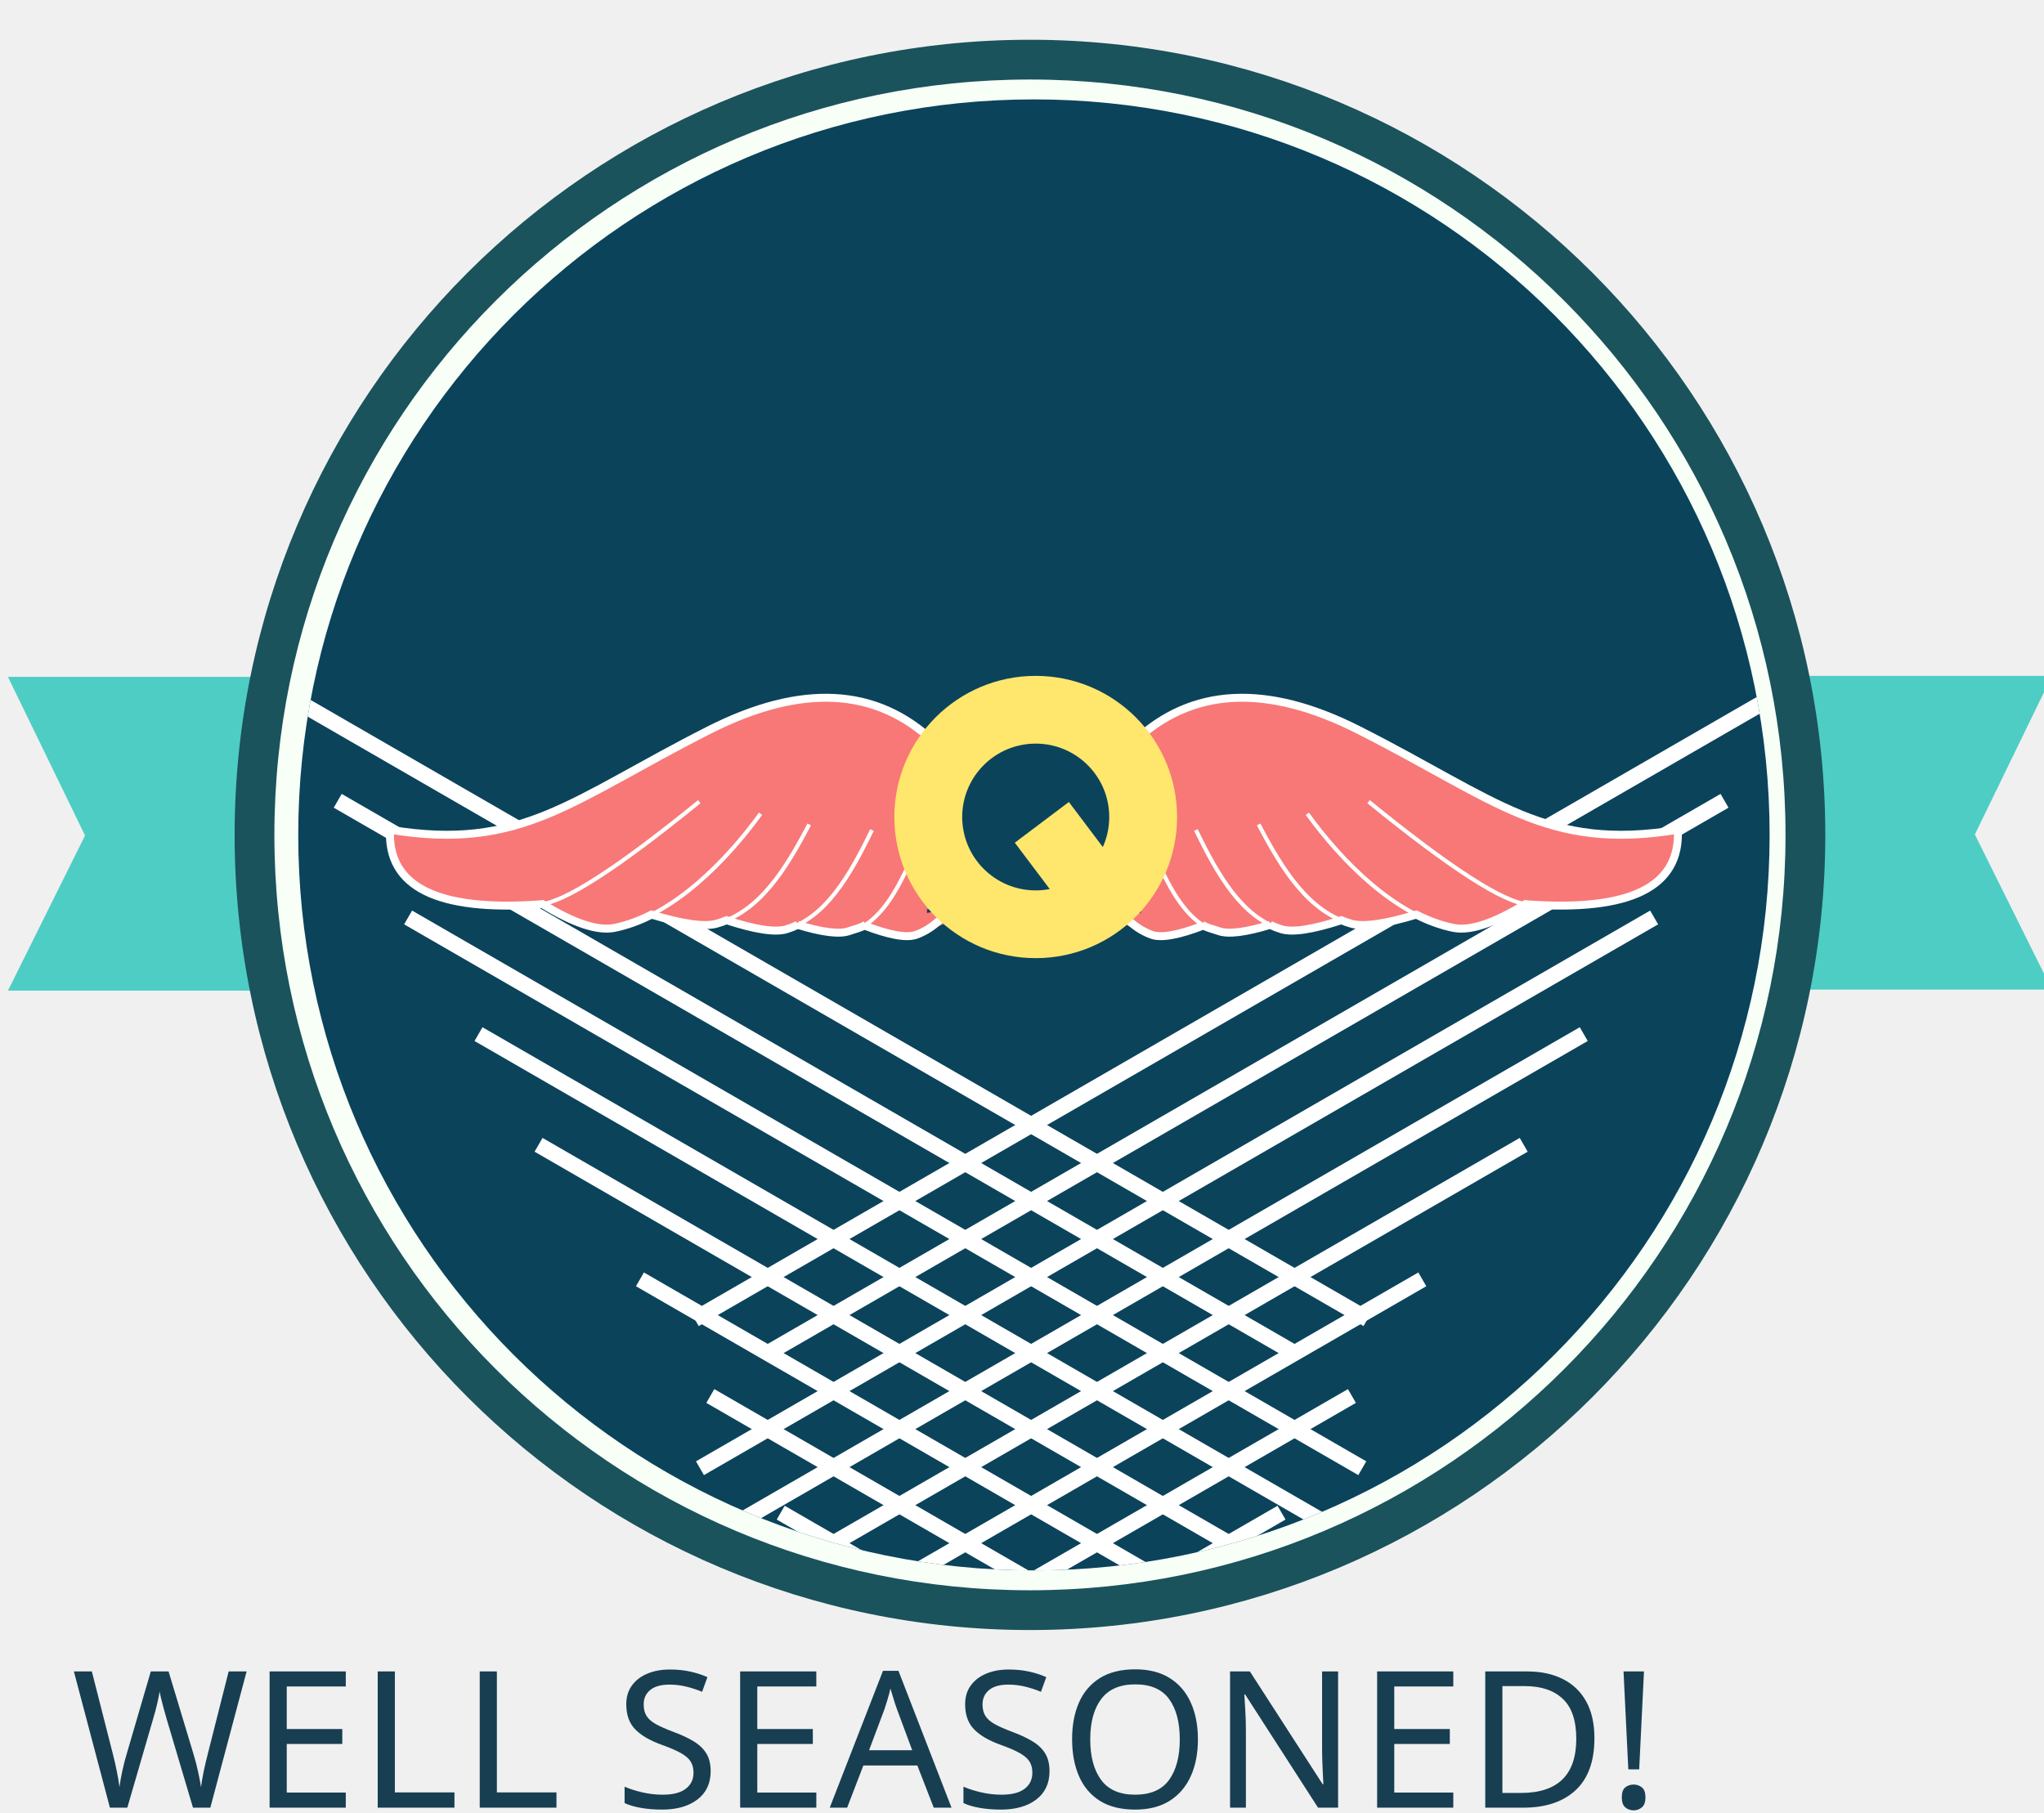
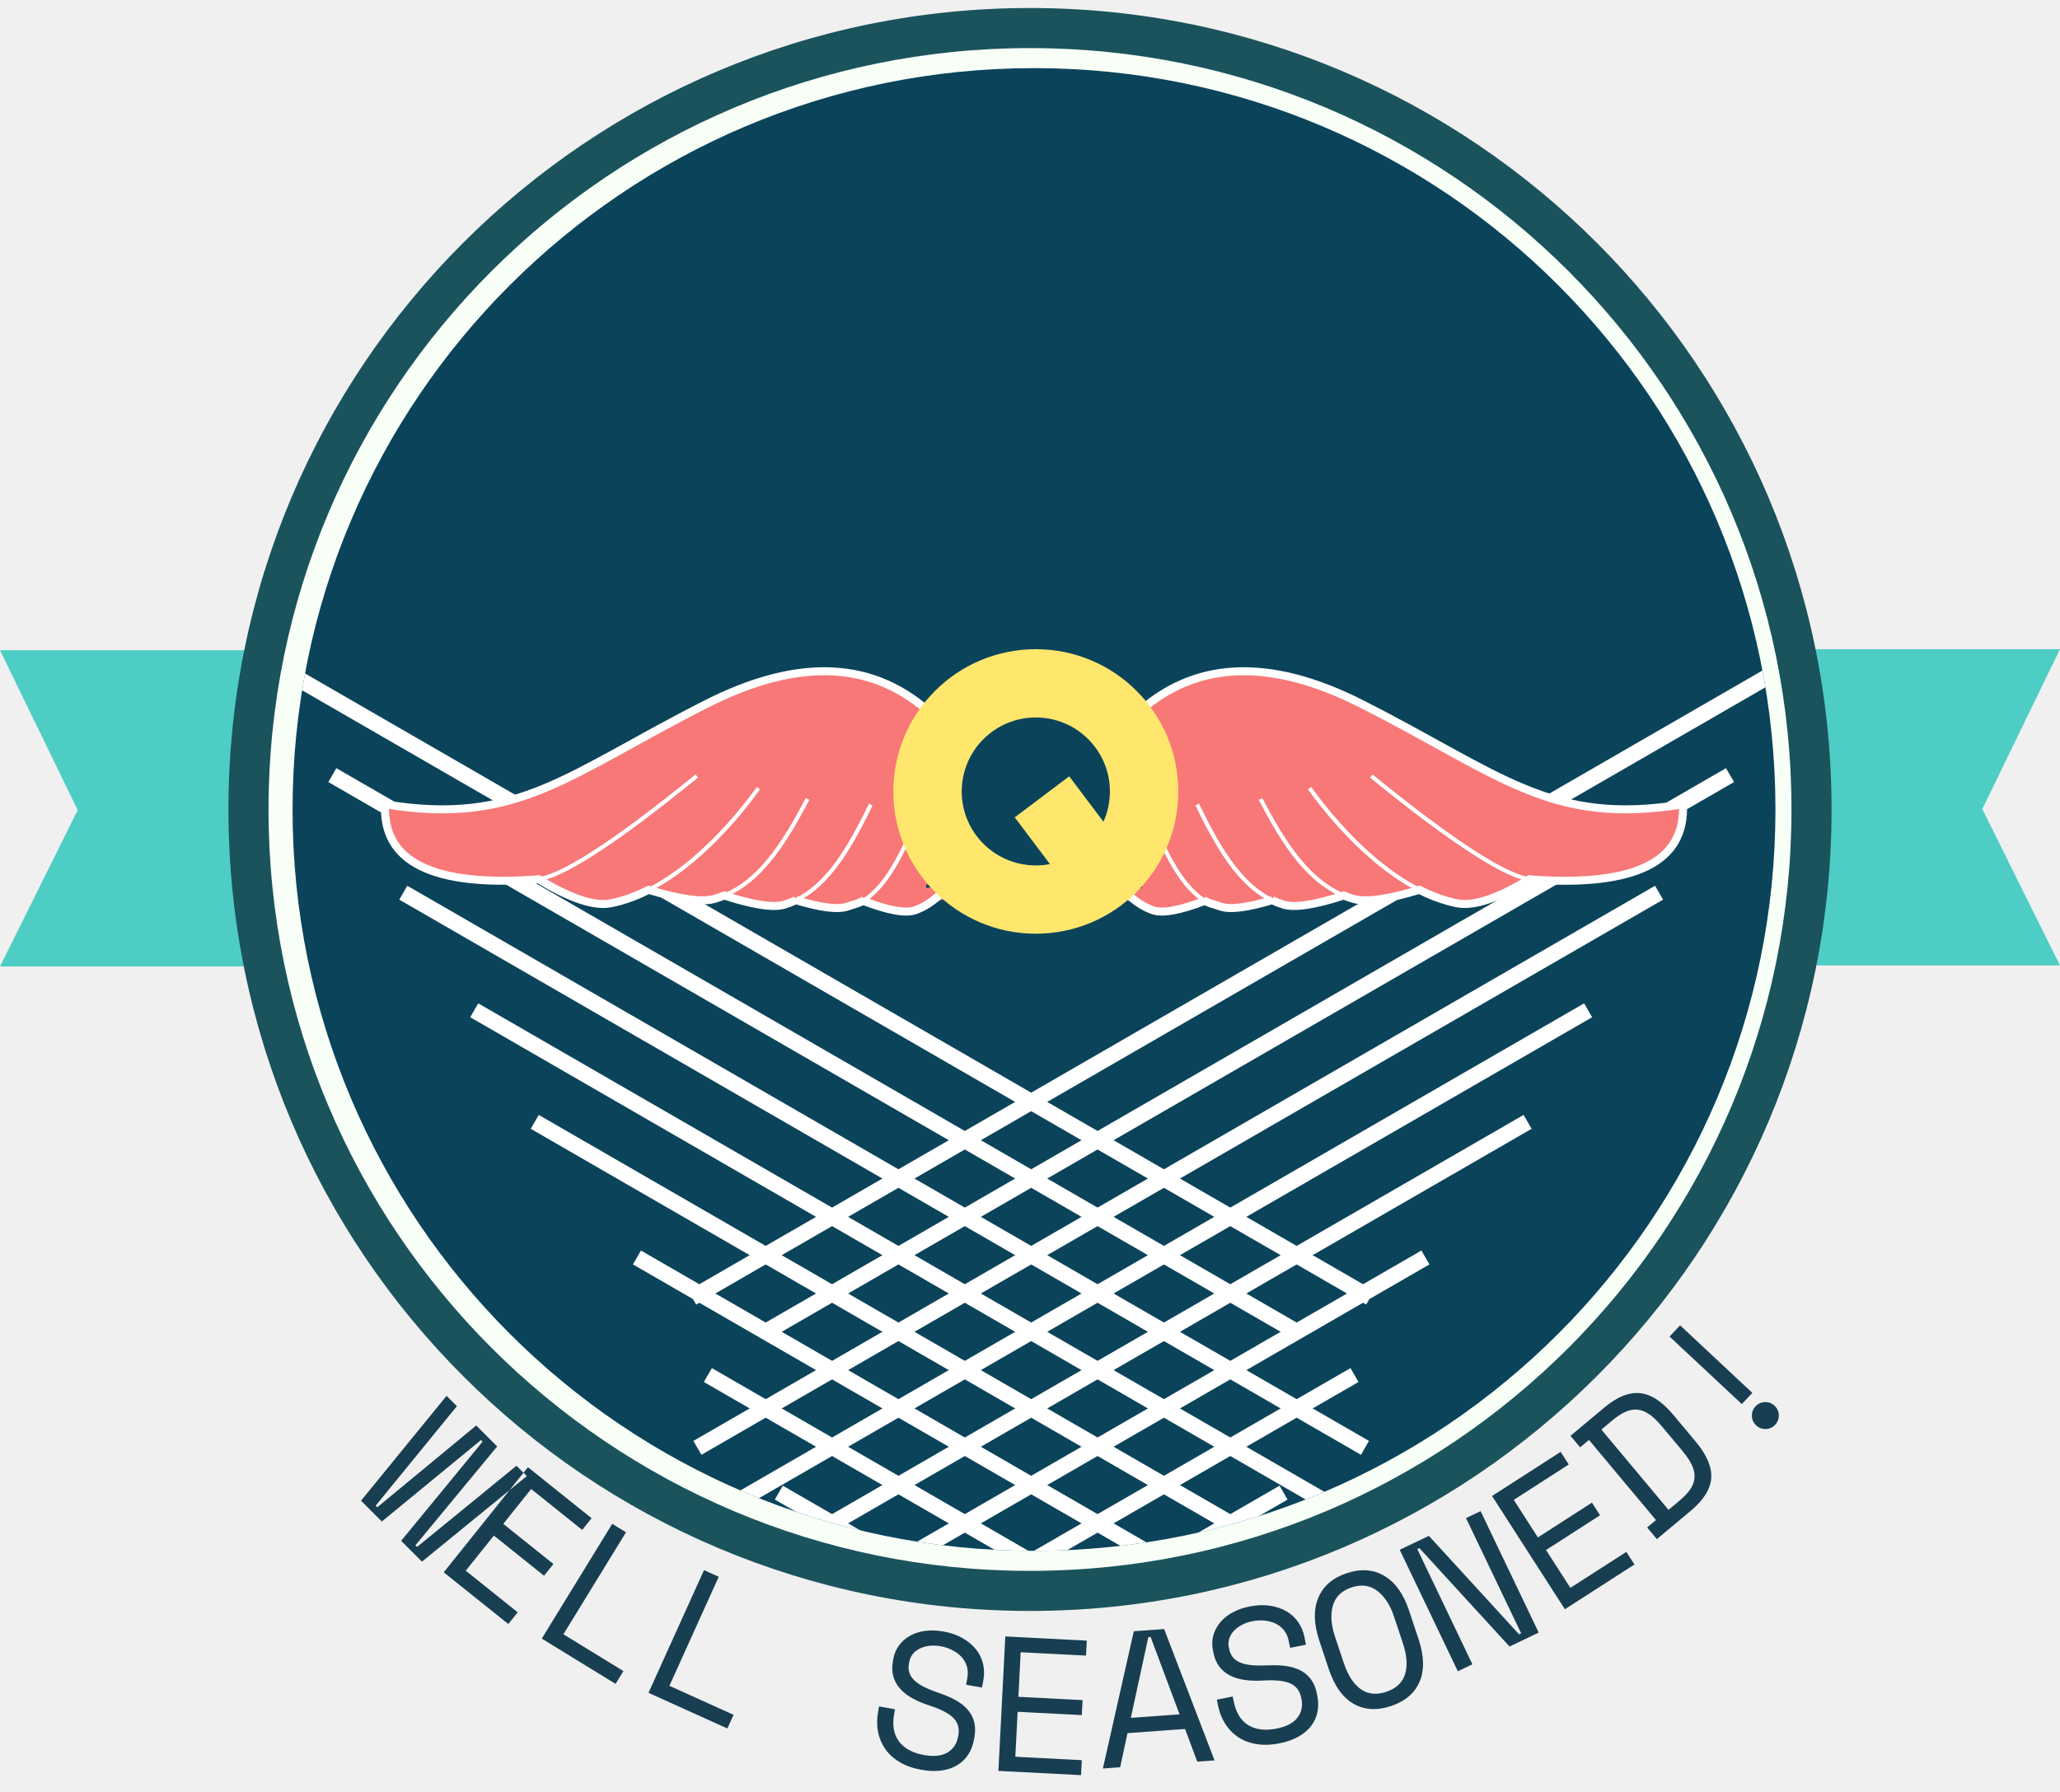
- <svg xmlns="http://www.w3.org/2000/svg" xmlns:xlink="http://www.w3.org/1999/xlink" width="514px" height="456px" viewBox="0 0 514 456" version="1.1">
+ <svg xmlns="http://www.w3.org/2000/svg" xmlns:xlink="http://www.w3.org/1999/xlink" width="514px" height="447px" viewBox="0 0 514 447" version="1.1">
  <defs>
    <circle id="path-1" cx="376" cy="384" r="185" />
  </defs>
  <g id="badges" stroke="none" stroke-width="1" fill="none" fill-rule="evenodd">
-     <g id="last_badge" transform="translate(-116, -174)">
+     <g id="last_badge" transform="translate(-118, -182)">
      <path d="M379.679,422.918 L632,422.918 L612.613,383.899 L632,344 L373.388,344 L373.378,344.256 L118,344.256 L137.387,384.155 L118,423.174 L379.689,423.174 L379.679,422.918 Z" id="Combined-Shape" fill="#4ECDC4" />
-       <g id="text_on-path" transform="translate(36, 45)">
-         <circle id="Oval" fill-opacity="0" fill="#7EC595" transform="translate(339, 339) rotate(48) translate(-339, -339) " cx="339" cy="339" r="240" />
-         <text id="WELL-SEASONED!" font-family="SpaceMono-Regular, Space Mono" font-size="48" font-weight="normal" line-spacing="65" letter-spacing="0.5" fill="#183E51">
-           <tspan x="98" y="583.68">WELL SEASONED!</tspan>
-         </text>
+       <g id="text_on-path" transform="translate(375, 384) rotate(45) translate(-375, -384) translate(78, 87)">
+         <circle id="Oval" fill-opacity="0" fill="#FFFFFF" transform="translate(297, 297) rotate(74) translate(-297, -297) " cx="297" cy="297" r="240" />
+         <path d="M322.44,537 L315.096,537 L311.976,505.128 L311.4,505.128 L308.28,537 L300.936,537 L297.528,503.4 L301.176,503.4 L304.392,535.272 L304.968,535.272 L307.992,503.4 L315.384,503.4 L318.408,535.272 L318.984,535.272 L322.2,503.4 L325.848,503.4 L322.44,537 Z M324.477,501.641 L344.705,499.403 L345.117,503.124 L328.896,504.919 L330.121,515.987 L346.055,514.224 L346.467,517.945 L330.532,519.708 L331.767,530.872 L348.275,529.046 L348.686,532.767 L328.171,535.037 L324.477,501.641 Z M349.339,496.758 L353.26,495.819 L360.213,524.854 L377.298,520.763 L378.17,524.404 L357.164,529.434 L349.339,496.758 Z M373.703,488.733 L377.475,487.311 L388.007,515.248 L404.446,509.05 L405.767,512.554 L385.555,520.173 L373.703,488.733 Z M439.181,461.294 C438.558,460.403 437.831,459.74 437,459.305 C436.169,458.871 435.296,458.642 434.382,458.617 C433.467,458.593 432.533,458.738 431.581,459.052 C430.63,459.366 429.721,459.826 428.855,460.431 C428.095,460.962 427.442,461.565 426.898,462.238 C426.354,462.912 425.941,463.62 425.66,464.363 C425.379,465.106 425.269,465.856 425.33,466.614 C425.391,467.372 425.669,468.104 426.164,468.813 L426.329,469.049 C426.861,469.809 427.472,470.348 428.163,470.666 C428.853,470.984 429.64,471.117 430.522,471.067 C431.404,471.016 432.391,470.794 433.483,470.402 C434.576,470.009 435.802,469.474 437.163,468.796 C440.36,467.225 443.075,466.586 445.31,466.878 C447.545,467.171 449.396,468.366 450.862,470.464 L451.192,470.936 C452.017,472.116 452.57,473.34 452.851,474.608 C453.132,475.876 453.121,477.143 452.816,478.41 C452.511,479.678 451.906,480.921 451,482.139 C450.095,483.358 448.869,484.508 447.322,485.589 C445.564,486.818 443.832,487.648 442.123,488.081 C440.415,488.514 438.793,488.594 437.255,488.322 C435.718,488.05 434.287,487.469 432.962,486.579 C431.637,485.69 430.471,484.524 429.463,483.081 L428.638,481.901 L431.942,479.591 L432.602,480.535 C434.289,482.948 436.216,484.295 438.384,484.575 C440.552,484.856 442.816,484.171 445.176,482.521 C447.222,481.091 448.447,479.561 448.85,477.932 C449.254,476.303 448.933,474.741 447.888,473.246 L447.723,473.01 C446.714,471.568 445.413,470.837 443.819,470.819 C442.225,470.801 440.116,471.456 437.491,472.783 C435.973,473.572 434.523,474.165 433.143,474.564 C431.762,474.963 430.463,475.129 429.245,475.063 C428.028,474.997 426.907,474.677 425.882,474.105 C424.857,473.533 423.932,472.657 423.107,471.477 L422.777,471.005 C422.026,469.929 421.561,468.79 421.384,467.587 C421.206,466.383 421.288,465.174 421.63,463.959 C421.971,462.744 422.576,461.57 423.443,460.437 C424.31,459.304 425.412,458.27 426.75,457.335 C428.297,456.253 429.836,455.509 431.368,455.102 C432.899,454.695 434.345,454.572 435.707,454.733 C437.069,454.894 438.319,455.328 439.458,456.035 C440.596,456.742 441.551,457.647 442.321,458.748 L443.476,460.4 L440.171,462.711 L439.181,461.294 Z M438.562,447.272 L453.672,433.639 L456.18,436.418 L444.063,447.351 L451.523,455.619 L463.426,444.879 L465.934,447.659 L454.031,458.399 L461.556,466.738 L473.886,455.612 L476.394,458.392 L461.07,472.219 L438.562,447.272 Z M486.608,431.89 L477.188,442.782 L481.905,450.097 L479.079,453.364 L460.32,423.689 L465.281,417.953 L497.352,432.234 L494.526,435.501 L486.608,431.89 Z M463.919,422.169 L475.079,439.498 L483.053,430.276 L464.296,421.733 L463.919,422.169 Z M489.387,398.078 C488.482,397.474 487.564,397.12 486.632,397.017 C485.701,396.914 484.804,397.017 483.943,397.327 C483.082,397.637 482.265,398.111 481.492,398.749 C480.719,399.387 480.039,400.146 479.453,401.024 C478.937,401.795 478.548,402.594 478.286,403.419 C478.023,404.244 477.896,405.054 477.904,405.848 C477.912,406.642 478.082,407.381 478.414,408.065 C478.746,408.749 479.272,409.331 479.99,409.811 L480.229,409.971 C481.001,410.486 481.766,410.766 482.525,410.812 C483.284,410.857 484.065,410.695 484.869,410.328 C485.672,409.96 486.511,409.395 487.386,408.633 C488.261,407.871 489.21,406.926 490.232,405.8 C492.639,403.175 494.937,401.594 497.126,401.054 C499.314,400.515 501.472,400.957 503.601,402.379 L504.08,402.699 C505.277,403.499 506.237,404.438 506.959,405.517 C507.682,406.596 508.131,407.781 508.307,409.073 C508.483,410.365 508.371,411.742 507.97,413.206 C507.569,414.67 506.845,416.187 505.796,417.757 C504.605,419.54 503.292,420.943 501.858,421.967 C500.423,422.99 498.94,423.655 497.409,423.959 C495.878,424.264 494.334,424.242 492.776,423.895 C491.219,423.547 489.709,422.884 488.245,421.907 L487.048,421.107 L489.288,417.754 L490.246,418.394 C492.694,420.03 494.978,420.584 497.1,420.058 C499.222,419.532 501.083,418.072 502.683,415.677 C504.069,413.602 504.655,411.732 504.439,410.068 C504.223,408.403 503.357,407.065 501.84,406.051 L501.601,405.891 C500.137,404.914 498.66,404.706 497.168,405.268 C495.676,405.83 493.949,407.206 491.985,409.396 C490.857,410.682 489.722,411.762 488.581,412.635 C487.439,413.508 486.289,414.135 485.131,414.515 C483.972,414.896 482.812,415.005 481.649,414.844 C480.487,414.684 479.307,414.203 478.109,413.403 L477.63,413.083 C476.539,412.354 475.693,411.462 475.09,410.405 C474.488,409.348 474.125,408.192 474.002,406.936 C473.879,405.68 474.016,404.366 474.412,402.996 C474.808,401.625 475.46,400.261 476.366,398.904 C477.415,397.334 478.579,396.081 479.858,395.146 C481.137,394.211 482.44,393.571 483.767,393.227 C485.094,392.882 486.417,392.832 487.735,393.077 C489.052,393.323 490.27,393.819 491.388,394.565 L493.064,395.685 L490.824,399.038 L489.387,398.078 Z M494.631,392.579 C490.74,390.629 488.188,388.187 486.973,385.253 C485.759,382.318 485.984,379.191 487.646,375.872 C489.309,372.554 491.679,370.502 494.756,369.717 C497.834,368.932 501.318,369.515 505.209,371.464 L511.904,374.818 C515.909,376.825 518.491,379.281 519.648,382.187 C520.804,385.093 520.552,388.205 518.889,391.524 C517.226,394.843 514.885,396.909 511.865,397.723 C508.844,398.536 505.332,397.939 501.326,395.933 L494.631,392.579 Z M515.541,389.847 C516.702,387.53 516.779,385.394 515.772,383.44 C514.764,381.486 512.787,379.77 509.84,378.294 L503.661,375.198 C500.914,373.822 498.406,373.291 496.138,373.604 C493.869,373.917 492.155,375.232 490.994,377.549 C489.833,379.867 489.806,382.028 490.913,384.032 C492.021,386.037 493.948,387.727 496.695,389.103 L502.875,392.199 C505.821,393.675 508.379,394.232 510.547,393.868 C512.716,393.505 514.38,392.165 515.541,389.847 Z M528.83,356.258 L529.022,355.715 L498.967,345.109 L500.308,341.307 L531.993,352.488 L529.31,360.092 L496.028,358.63 L495.836,359.173 L525.892,369.779 L524.55,373.581 L492.865,362.4 L495.548,354.796 L528.83,356.258 Z M499.659,336.617 L503.976,316.728 L507.635,317.523 L504.173,333.471 L515.055,335.834 L518.457,320.166 L522.115,320.961 L518.714,336.628 L529.69,339.011 L533.214,322.781 L536.873,323.575 L532.494,343.745 L499.659,336.617 Z M502.883,312.157 L503.866,301.161 C504.236,297.018 505.494,294.078 507.642,292.342 C509.789,290.606 513.029,289.932 517.364,290.32 L525.97,291.089 C530.305,291.476 533.375,292.714 535.18,294.803 C536.985,296.892 537.703,300.008 537.332,304.152 L536.35,315.148 L532.573,314.81 L532.829,311.942 L506.868,309.622 L506.612,312.491 L502.883,312.157 Z M533.552,304.392 C533.683,302.926 533.653,301.646 533.461,300.553 C533.27,299.46 532.863,298.532 532.24,297.769 C531.618,297.007 530.747,296.407 529.63,295.97 C528.512,295.533 527.077,295.236 525.324,295.079 L517.292,294.361 C515.539,294.205 514.074,294.242 512.897,294.474 C511.719,294.707 510.757,295.143 510.009,295.783 C509.261,296.423 508.696,297.264 508.313,298.306 C507.931,299.348 507.674,300.602 507.543,302.068 L507.227,305.606 L533.236,307.93 L533.552,304.392 Z M533.795,277.562 C532.868,277.593 532.065,277.292 531.388,276.658 C530.71,276.025 530.356,275.244 530.324,274.317 C530.293,273.389 530.595,272.587 531.228,271.909 C531.862,271.231 532.642,270.877 533.57,270.846 C534.497,270.815 535.3,271.116 535.977,271.749 C536.655,272.383 537.01,273.164 537.041,274.091 C537.072,275.018 536.771,275.821 536.137,276.499 C535.503,277.176 534.723,277.531 533.795,277.562 Z M502.724,273.323 L527.382,272.494 L527.511,276.332 L502.852,277.161 L502.724,273.323 Z" id="WELL-SEASONED!" fill="#183E51" />
      </g>
      <circle id="Oval" fill="#1A535C" cx="375" cy="384" r="200" />
      <circle id="Oval" fill="#F7FFF7" cx="375" cy="384" r="190" />
      <mask id="mask-2" fill="white">
        <use xlink:href="#path-1" />
      </mask>
      <use id="Mask" fill="#0B435B" xlink:href="#path-1" />
      <g id="Group-6" mask="url(#mask-2)" stroke-linecap="square">
        <g transform="translate(116, 339)" id="Group-7">
          <g>
            <g id="Group-5" transform="translate(247.7945, 178.461) scale(-1, 1) rotate(-30) translate(-247.7945, -178.461) translate(-2.705461, 117.961)" stroke="#FFFFFF" stroke-width="4">
              <path d="M175.112,2.366 L499.568,2.366" id="Line" />
              <path d="M187.501,18.926 L460.567,18.926" id="Line" />
              <path d="M157.501,35.487 L430.567,35.487" id="Line" />
              <path d="M127.5,52.048 L400.567,52.048" id="Line" />
              <path d="M100.5,68.609 L373.567,68.609" id="Line" />
              <path d="M61.5,85.169 L334.567,85.169" id="Line" />
              <path d="M31.5,101.73 L304.567,101.73" id="Line" />
              <path d="M1.5,118.291 L274.567,118.291" id="Line" />
            </g>
            <g id="Group-5" transform="translate(270.7945, 178.461) rotate(-30) translate(-270.7945, -178.461) translate(20.29454, 117.961)" stroke="#FFFFFF" stroke-width="4">
              <path d="M175.112,2.366 L499.568,2.366" id="Line" />
              <path d="M187.501,18.926 L460.567,18.926" id="Line" />
              <path d="M157.501,35.487 L430.567,35.487" id="Line" />
              <path d="M127.5,52.048 L400.567,52.048" id="Line" />
              <path d="M100.5,68.609 L373.567,68.609" id="Line" />
              <path d="M61.5,85.169 L334.567,85.169" id="Line" />
              <path d="M31.5,101.73 L304.567,101.73" id="Line" />
              <path d="M1.5,118.291 L274.567,118.291" id="Line" />
            </g>
          </g>
        </g>
      </g>
      <g id="Group-4" mask="url(#mask-2)">
        <g transform="translate(214, 344)" id="Group-3">
          <g>
            <g id="wings" transform="translate(0, 5.392405)">
              <g id="Group">
                <g id="Left_wing">
                  <g id="left_wing" fill="#F77877">
                    <path d="M102.489,57.141 C101.579,57.58 100.635,57.951 99.653,58.248 C96.871,59.091 91.861,58.333 84.623,55.972 C83.805,56.311 82.961,56.604 82.09,56.848 C79.07,57.692 73.627,56.929 65.759,54.557 C62.733,56.096 59.612,57.255 56.435,57.898 C52.262,58.743 46.231,56.75 38.34,51.919 C38.106,51.947 37.877,51.969 37.654,51.985 C11.886,53.8 -0.656,47.542 0.026,33.209 C33.169,38.663 45.464,25.743 80.245,8.126 C103.431,-3.618 122.26,-2.632 136.729,11.084 L146.7,51.985 M121.751,55.918 C119.839,57.145 118.076,58.217 115.513,58.832 C110.879,59.944 105.289,58.212 102.489,57.141 M146.7,51.985 C143.907,55.96 136.161,58.257 132.246,59.649 C129.854,60.499 125.532,59.721 119.279,57.315" id="Combined-Shape" />
                    <rect id="Rectangle" x="120.511" y="49.196" width="14.593" height="7.997" />
                    <polygon id="Path-2" points="120.562 57.648 118.914 57.181 102.313 57.181 102.313 56.714 121.387 53.797" />
                  </g>
                  <g id="Group-2" stroke="#FFFFFF">
                    <path d="M136.843,11.193 C122.367,-2.521 103.53,-3.506 80.334,8.236 C45.539,25.849 33.237,38.766 0.081,33.314 C-0.602,47.643 11.946,53.901 37.725,52.086 C43.831,51.656 57.206,43.045 77.85,26.252" id="Path-5" />
                    <path d="M38.264,51.93 C46.23,56.825 52.314,58.848 56.514,57.998 C71.3,55.007 84.888,40.844 93.248,29.291" id="Path-7" />
                    <path d="M65.697,54.614 C73.646,57.019 79.14,57.797 82.18,56.948 C92.882,53.956 99.442,43.528 105.492,31.975" id="Path-7" />
                    <path d="M84.535,56.014 C91.872,58.42 96.944,59.198 99.75,58.348 C109.629,55.357 115.684,44.928 121.269,33.375" id="Path-7" />
                    <path d="M102.431,57.181 C108.751,59.12 113.107,59.665 115.5,58.815 C116.862,58.331 118.539,57.997 119.738,57.181 C125.955,52.954 129.758,44.226 133.749,34.542" id="Path-7" />
                    <path d="M119.385,57.414 C125.641,59.82 129.965,60.598 132.357,59.748 C136.275,58.357 139.487,55.356 142.281,51.382" id="Path-7" />
                  </g>
                  <g id="Group-2" stroke="#FFFFFF" stroke-width="2">
                    <path d="M102.603,57.234 C101.688,57.675 100.738,58.049 99.75,58.348 C96.967,59.191 91.955,58.432 84.714,56.073 C83.895,56.411 83.052,56.704 82.18,56.948 C79.159,57.792 73.713,57.029 65.842,54.658 C62.815,56.196 59.692,57.355 56.514,57.998 C52.337,58.843 46.297,56.847 38.396,52.01 C38.163,52.046 37.94,52.071 37.725,52.086 C11.946,53.901 -0.602,47.643 0.081,33.314 C33.237,38.766 45.539,25.849 80.334,8.236 C103.53,-3.506 122.367,-2.521 136.843,11.193 M119.738,57.181 C118.539,57.997 116.862,58.331 115.5,58.815 C113.129,59.657 108.83,59.13 102.603,57.234 L102.603,57.234 M142.281,51.382 C139.487,55.356 136.275,58.357 132.357,59.748 C129.965,60.598 125.641,59.82 119.385,57.414 L119.385,57.414" id="Combined-Shape" />
                  </g>
                </g>
              </g>
              <g id="Group" transform="translate(250.5, 30.5) scale(-1, 1) translate(-250.5, -30.5) translate(177, 0)">
                <g id="Left_wing">
                  <g id="left_wing" fill="#F77877">
                    <path d="M102.489,57.141 C101.579,57.58 100.635,57.951 99.653,58.248 C96.871,59.091 91.861,58.333 84.623,55.972 C83.805,56.311 82.961,56.604 82.09,56.848 C79.07,57.692 73.627,56.929 65.759,54.557 C62.733,56.096 59.612,57.255 56.435,57.898 C52.262,58.743 46.231,56.75 38.34,51.919 C38.106,51.947 37.877,51.969 37.654,51.985 C11.886,53.8 -0.656,47.542 0.026,33.209 C33.169,38.663 45.464,25.743 80.245,8.126 C103.431,-3.618 122.26,-2.632 136.729,11.084 L146.7,51.985 M121.751,55.918 C119.839,57.145 118.076,58.217 115.513,58.832 C110.879,59.944 105.289,58.212 102.489,57.141 M146.7,51.985 C143.907,55.96 136.161,58.257 132.246,59.649 C129.854,60.499 125.532,59.721 119.279,57.315" id="Combined-Shape" />
                    <rect id="Rectangle" x="120.511" y="49.196" width="14.593" height="7.997" />
                    <polygon id="Path-2" points="120.562 57.648 118.914 57.181 102.313 57.181 102.313 56.714 121.387 53.797" />
                  </g>
                  <g id="Group-2" stroke="#FFFFFF">
                    <path d="M136.843,11.193 C122.367,-2.521 103.53,-3.506 80.334,8.236 C45.539,25.849 33.237,38.766 0.081,33.314 C-0.602,47.643 11.946,53.901 37.725,52.086 C43.831,51.656 57.206,43.045 77.85,26.252" id="Path-5" />
                    <path d="M38.264,51.93 C46.23,56.825 52.314,58.848 56.514,57.998 C71.3,55.007 84.888,40.844 93.248,29.291" id="Path-7" />
                    <path d="M65.697,54.614 C73.646,57.019 79.14,57.797 82.18,56.948 C92.882,53.956 99.442,43.528 105.492,31.975" id="Path-7" />
                    <path d="M84.535,56.014 C91.872,58.42 96.944,59.198 99.75,58.348 C109.629,55.357 115.684,44.928 121.269,33.375" id="Path-7" />
                    <path d="M102.431,57.181 C108.751,59.12 113.107,59.665 115.5,58.815 C116.862,58.331 118.539,57.997 119.738,57.181 C125.955,52.954 129.758,44.226 133.749,34.542" id="Path-7" />
                    <path d="M119.385,57.414 C125.641,59.82 129.965,60.598 132.357,59.748 C136.275,58.357 139.487,55.356 142.281,51.382" id="Path-7" />
                  </g>
                  <g id="Group-2" stroke="#FFFFFF" stroke-width="2">
                    <path d="M102.603,57.234 C101.688,57.675 100.738,58.049 99.75,58.348 C96.967,59.191 91.955,58.432 84.714,56.073 C83.895,56.411 83.052,56.704 82.18,56.948 C79.159,57.792 73.713,57.029 65.842,54.658 C62.815,56.196 59.692,57.355 56.514,57.998 C52.337,58.843 46.297,56.847 38.396,52.01 C38.163,52.046 37.94,52.071 37.725,52.086 C11.946,53.901 -0.602,47.643 0.081,33.314 C33.237,38.766 45.539,25.849 80.334,8.236 C103.53,-3.506 122.367,-2.521 136.843,11.193 M119.738,57.181 C118.539,57.997 116.862,58.331 115.5,58.815 C113.129,59.657 108.83,59.13 102.603,57.234 L102.603,57.234 M142.281,51.382 C139.487,55.356 136.275,58.357 132.357,59.748 C129.965,60.598 125.641,59.82 119.385,57.414 L119.385,57.414" id="Combined-Shape" />
                  </g>
                </g>
              </g>
            </g>
            <g id="Logo-dark" transform="translate(126.9, 0)" fill="#FFE66D">
              <path d="M52.423,43.052 C53.459,40.747 54.036,38.191 54.036,35.5 C54.036,25.305 45.76,17.04 35.55,17.04 C25.34,17.04 17.064,25.305 17.064,35.5 C17.064,45.695 25.34,53.96 35.55,53.96 C36.756,53.96 37.935,53.845 39.077,53.624 L30.291,41.964 L43.884,31.721 L52.423,43.052 Z M35.55,71 C15.916,71 0,55.106 0,35.5 C0,15.894 15.916,0 35.55,0 C55.184,0 71.1,15.894 71.1,35.5 C71.1,55.106 55.184,71 35.55,71 Z" id="Combined-Shape" />
            </g>
          </g>
        </g>
      </g>
    </g>
  </g>
</svg>
